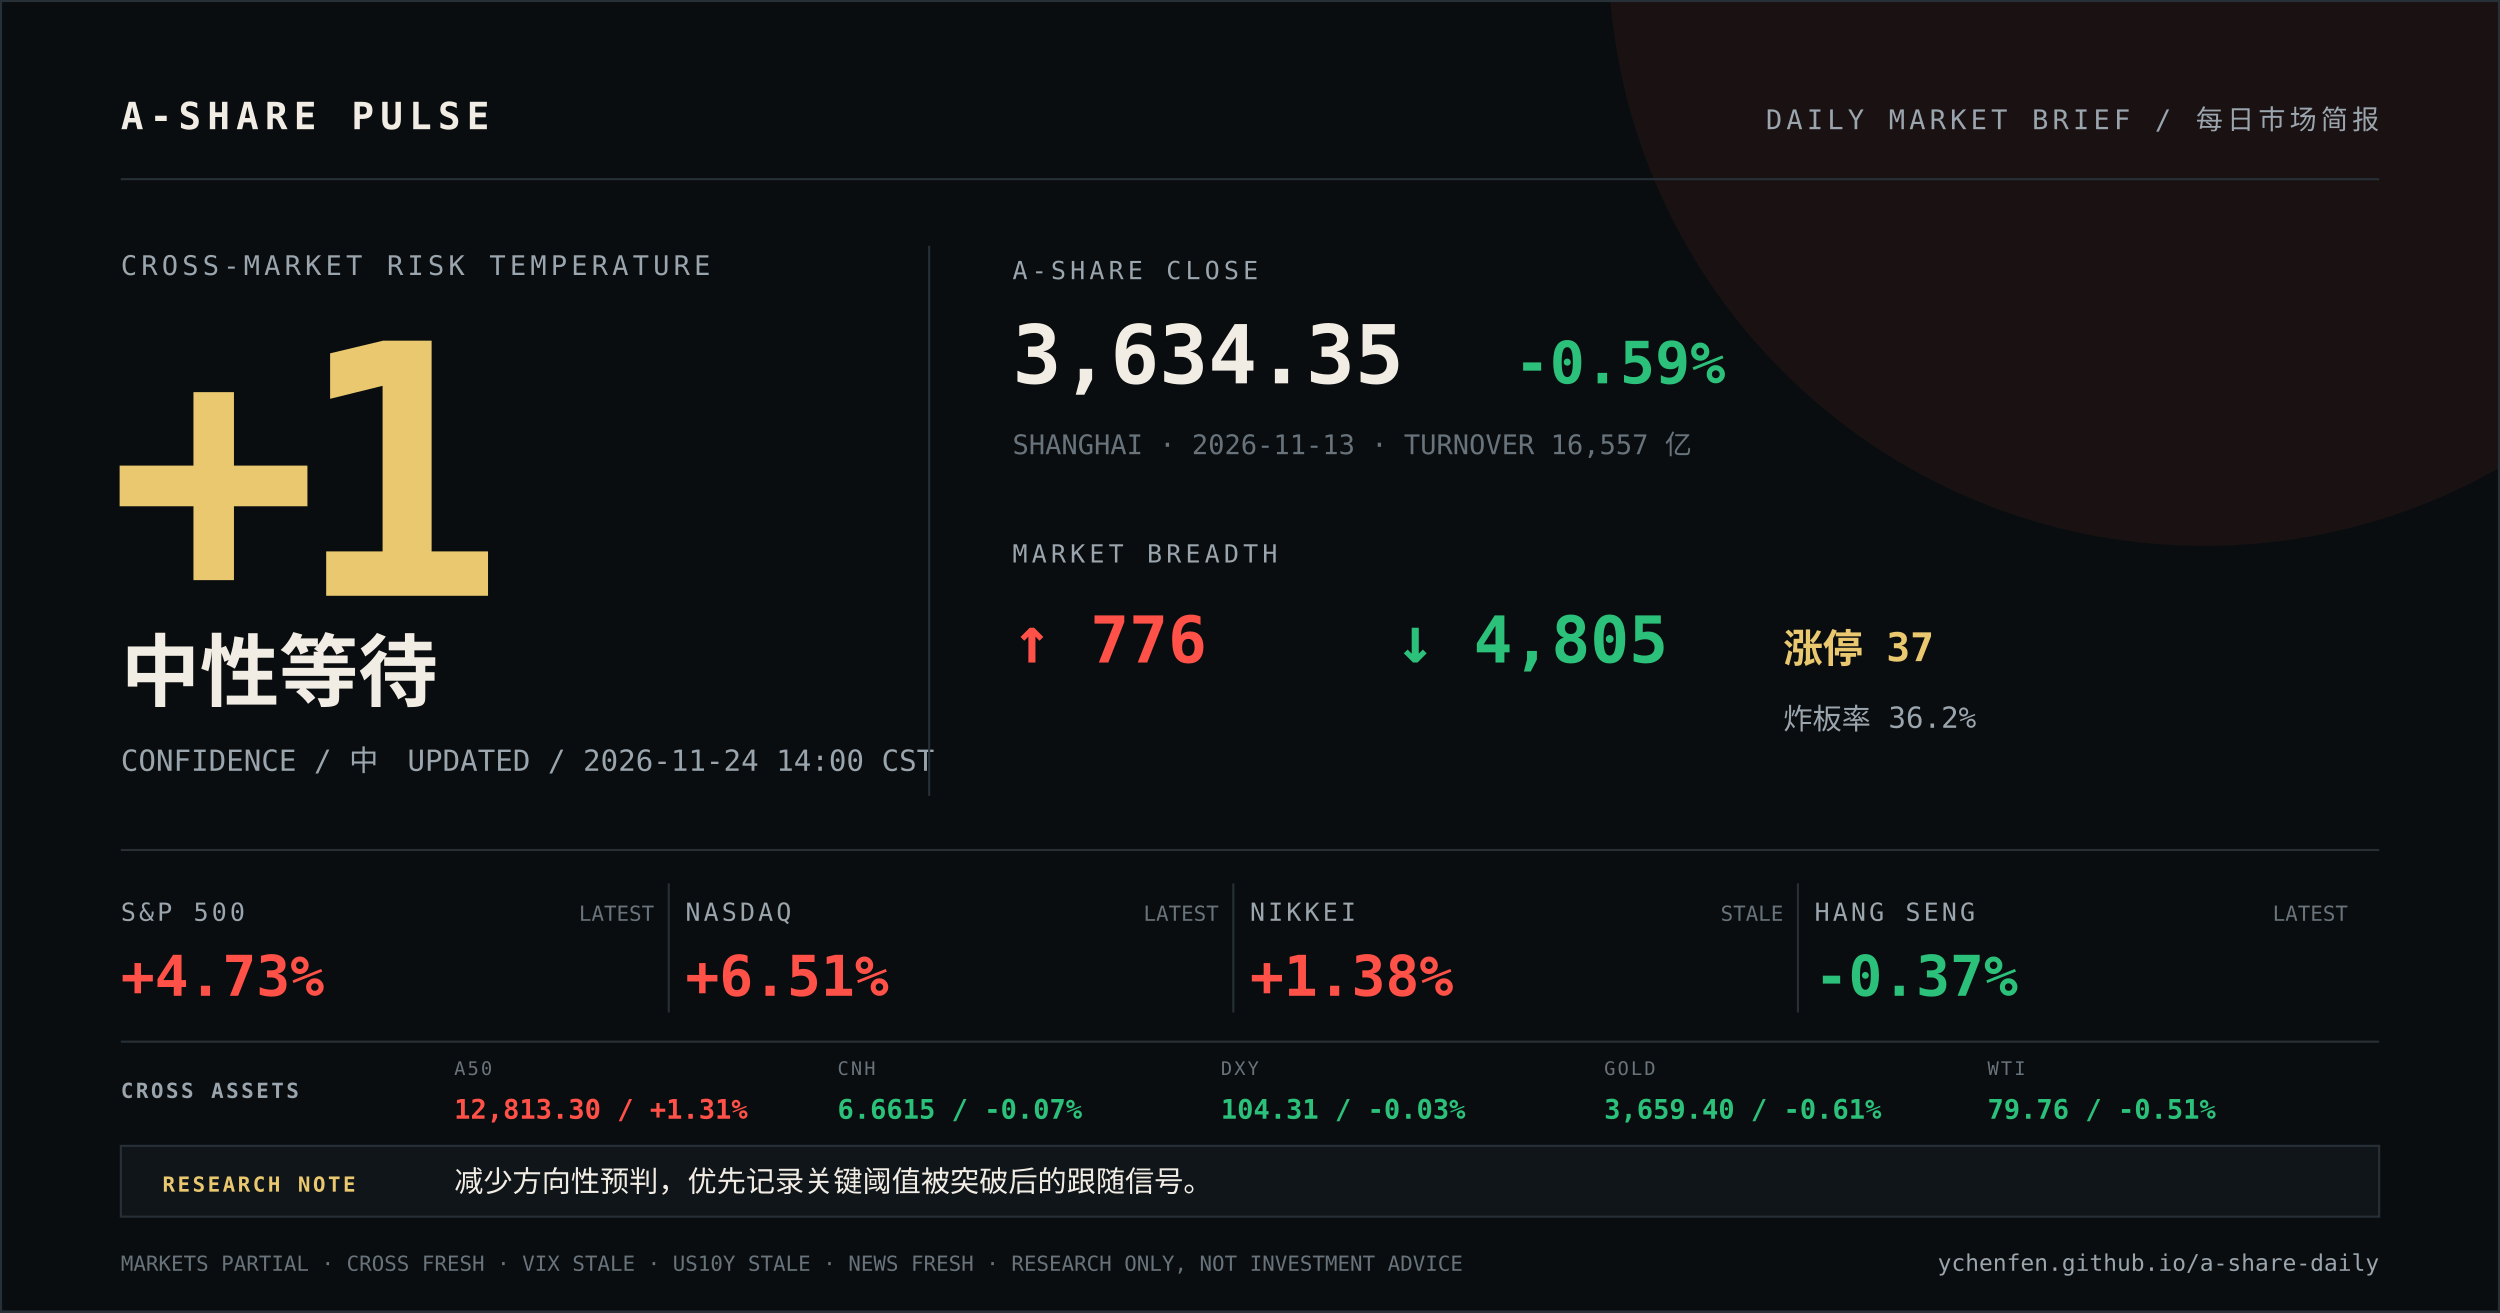
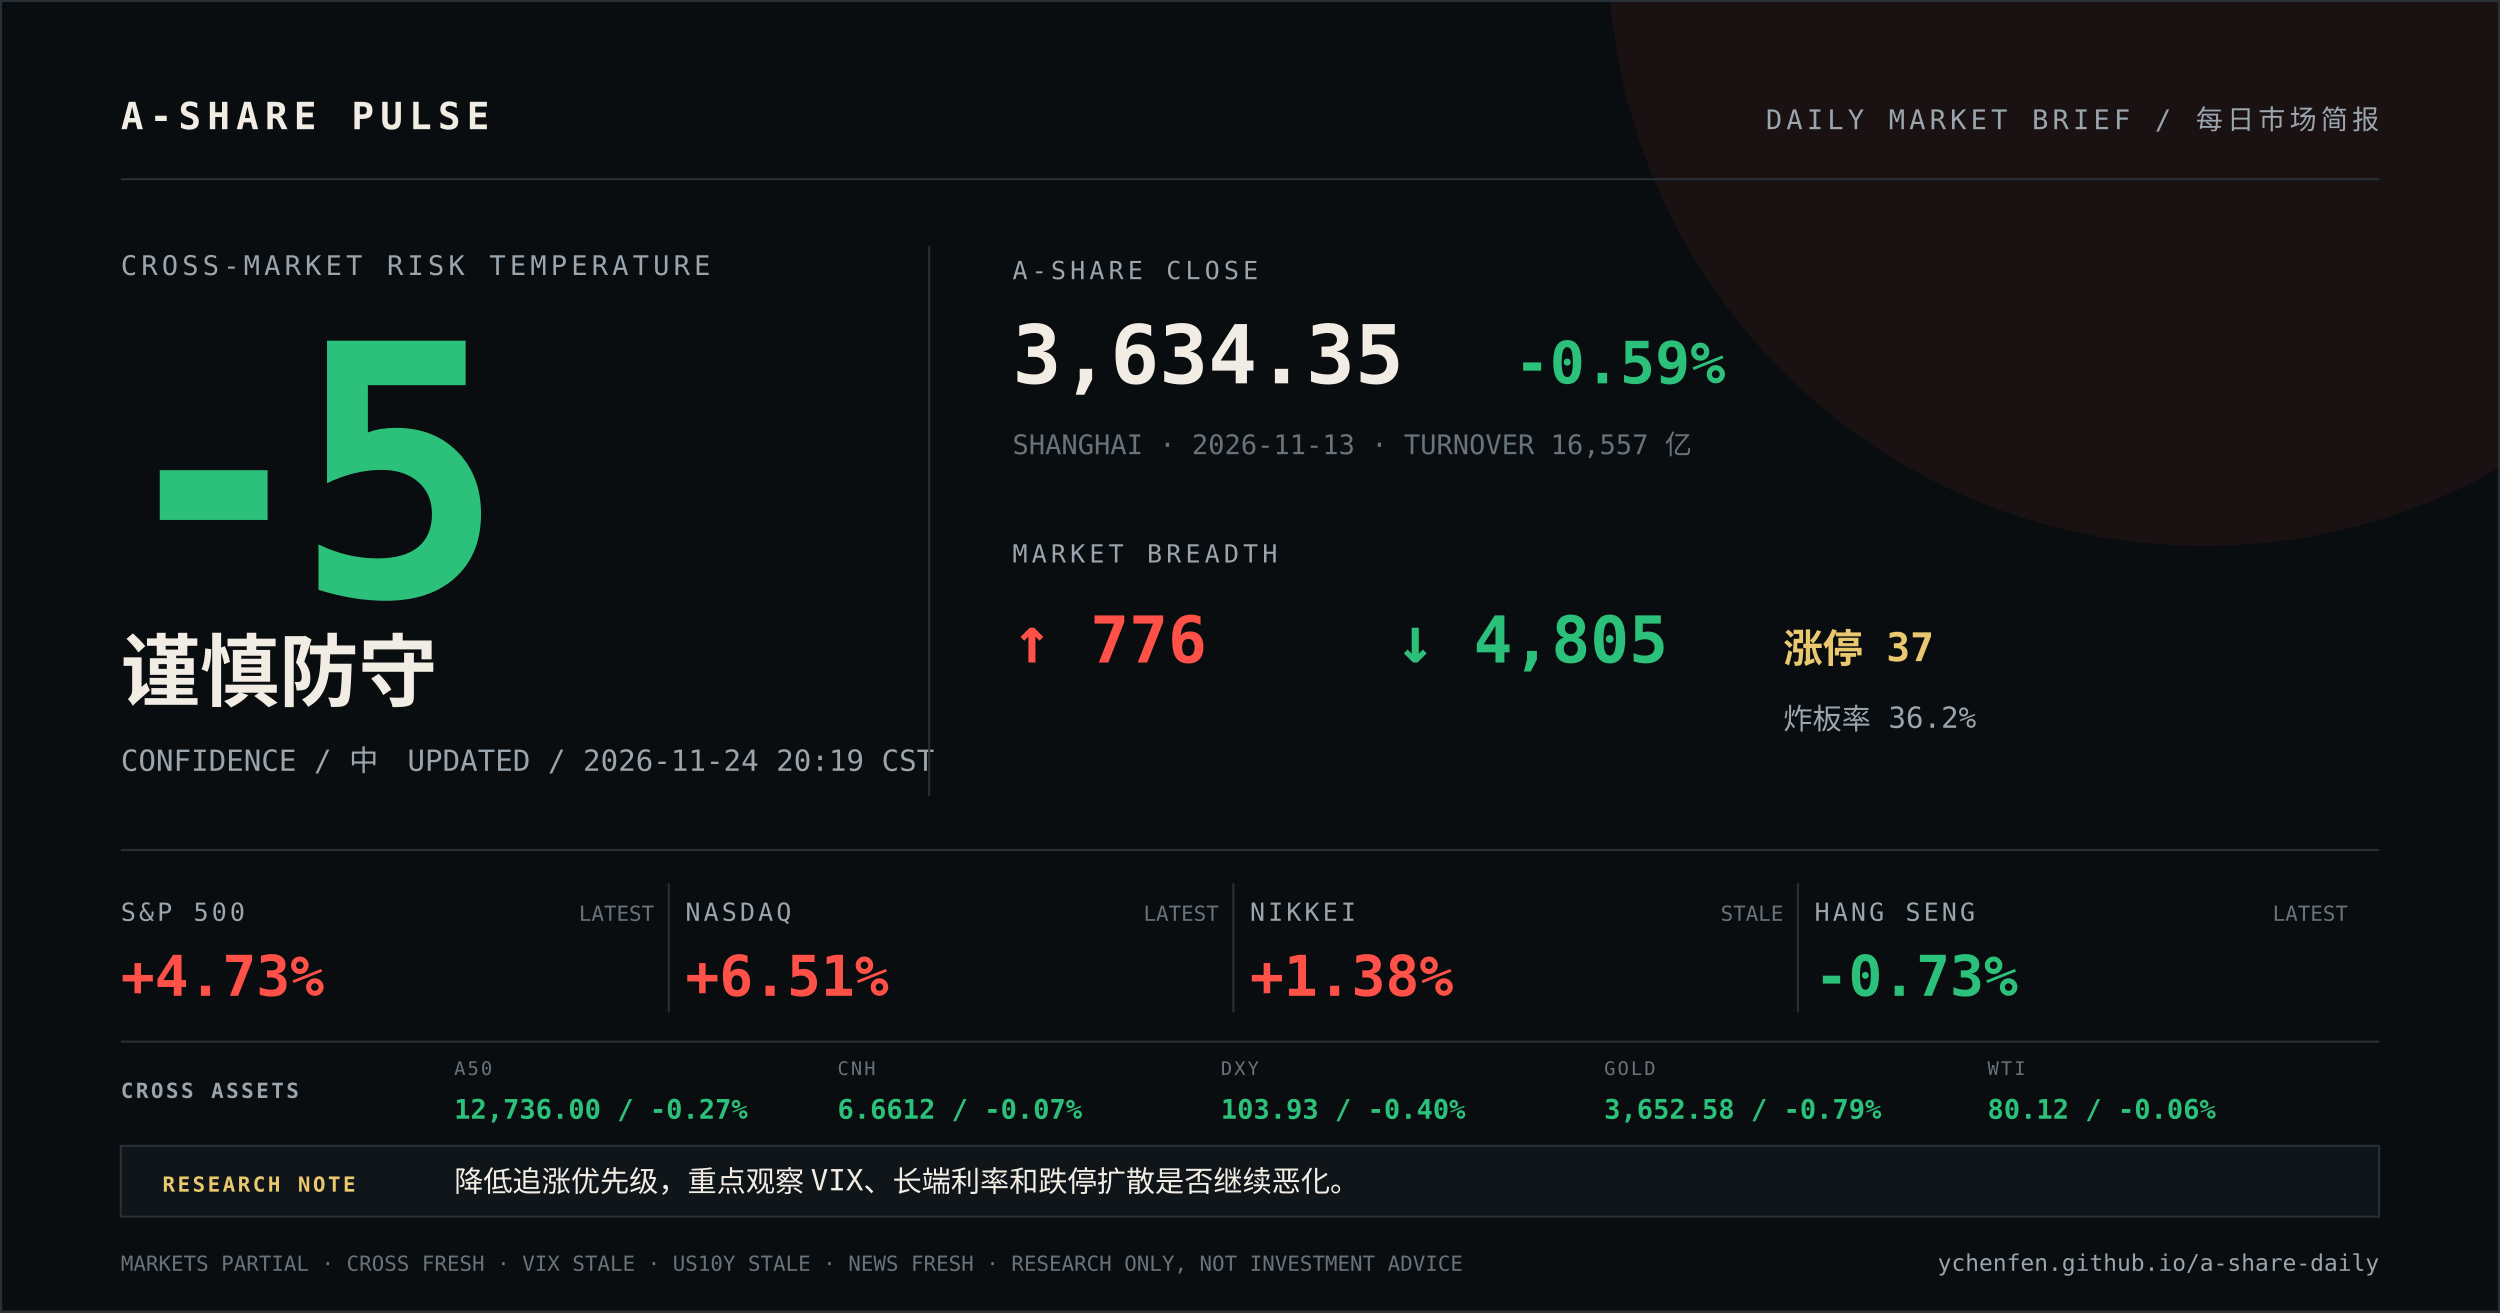
<svg xmlns="http://www.w3.org/2000/svg" width="1200" height="630" viewBox="0 0 1200 630">
  <rect width="1200" height="630" fill="#0a0d0f" />
  <circle cx="1058" cy="-24" r="286" fill="#ff5148" opacity="0.07" />
  <path d="M0 0H1200V630H0Z" fill="none" stroke="#273037" stroke-width="2" />
  <g font-family="DIN Alternate, SFMono-Regular, Menlo, monospace">
    <text x="58" y="62" fill="#f2ede4" font-size="18" font-weight="700" letter-spacing="3">A-SHARE PULSE</text>
    <text x="1142" y="62" fill="#9aa5ad" font-size="13" text-anchor="end" letter-spacing="2">DAILY MARKET BRIEF / 每日市场简报</text>
    <line x1="58" y1="86" x2="1142" y2="86" stroke="#273037" />
    <text x="58" y="132" fill="#9aa5ad" font-size="13" letter-spacing="2">CROSS-MARKET RISK TEMPERATURE</text>
-     <text x="52" y="286" fill="#e9c86f" font-size="168" font-weight="800" letter-spacing="-12">+1</text>
-     <text x="58" y="336" fill="#f2ede4" font-size="38" font-weight="700">中性等待</text>
-     <text x="58" y="370" fill="#9aa5ad" font-size="14">CONFIDENCE / 中　UPDATED / 2026-11-24 14:00 CST</text>
+     <text x="52" y="286" fill="#2cc17a" font-size="168" font-weight="800" letter-spacing="-12">-5</text>
+     <text x="58" y="336" fill="#f2ede4" font-size="38" font-weight="700">谨慎防守</text>
+     <text x="58" y="370" fill="#9aa5ad" font-size="14">CONFIDENCE / 中　UPDATED / 2026-11-24 20:19 CST</text>
    <line x1="446" y1="118" x2="446" y2="382" stroke="#273037" />
    <text x="486" y="134" fill="#9aa5ad" font-size="12" letter-spacing="2">A-SHARE CLOSE</text>
    <text x="486" y="184" fill="#f2ede4" font-size="39" font-weight="700">3,634.35</text>
    <text x="727" y="184" fill="#2cc17a" font-size="28" font-weight="700">-0.59%</text>
    <text x="486" y="218" fill="#68737b" font-size="13">SHANGHAI · 2026-11-13 · TURNOVER 16,557 亿</text>
    <text x="486" y="270" fill="#9aa5ad" font-size="12" letter-spacing="2">MARKET BREADTH</text>
    <text x="486" y="318" fill="#ff5148" font-size="31" font-weight="700">↑ 776</text>
    <text x="670" y="318" fill="#2cc17a" font-size="31" font-weight="700">↓ 4,805</text>
    <text x="856" y="318" fill="#e9c86f" font-size="19" font-weight="700">涨停 37</text>
    <text x="856" y="350" fill="#9aa5ad" font-size="14">炸板率 36.2%</text>
    <line x1="58" y1="408" x2="1142" y2="408" stroke="#273037" />
    <text x="58" y="442" fill="#9aa5ad" font-size="12" letter-spacing="1.5">S&amp;P 500</text>
    <text x="58" y="478" fill="#ff5148" font-size="27" font-weight="700">+4.73%</text>
    <text x="314" y="442" fill="#68737b" font-size="10" text-anchor="end">LATEST</text>
    <line x1="321" y1="424" x2="321" y2="486" stroke="#273037" />
    <text x="329" y="442" fill="#9aa5ad" font-size="12" letter-spacing="1.5">NASDAQ</text>
    <text x="329" y="478" fill="#ff5148" font-size="27" font-weight="700">+6.51%</text>
    <text x="585" y="442" fill="#68737b" font-size="10" text-anchor="end">LATEST</text>
    <line x1="592" y1="424" x2="592" y2="486" stroke="#273037" />
    <text x="600" y="442" fill="#9aa5ad" font-size="12" letter-spacing="1.5">NIKKEI</text>
    <text x="600" y="478" fill="#ff5148" font-size="27" font-weight="700">+1.38%</text>
    <text x="856" y="442" fill="#68737b" font-size="10" text-anchor="end">STALE</text>
    <line x1="863" y1="424" x2="863" y2="486" stroke="#273037" />
    <text x="871" y="442" fill="#9aa5ad" font-size="12" letter-spacing="1.5">HANG SENG</text>
-     <text x="871" y="478" fill="#2cc17a" font-size="27" font-weight="700">-0.37%</text>
+     <text x="871" y="478" fill="#2cc17a" font-size="27" font-weight="700">-0.73%</text>
    <text x="1127" y="442" fill="#68737b" font-size="10" text-anchor="end">LATEST</text>
    <line x1="58" y1="500" x2="1142" y2="500" stroke="#273037" />
    <text x="58" y="527" fill="#9aa5ad" font-size="10" font-weight="700" letter-spacing="1.2">CROSS ASSETS</text>
    <text x="218" y="516" fill="#68737b" font-size="9" letter-spacing="1">A50</text>
-     <text x="218" y="537" fill="#ff5148" font-size="13" font-weight="700">12,813.30 / +1.31%</text>
+     <text x="218" y="537" fill="#2cc17a" font-size="13" font-weight="700">12,736.00 / -0.27%</text>
    <text x="402" y="516" fill="#68737b" font-size="9" letter-spacing="1">CNH</text>
-     <text x="402" y="537" fill="#2cc17a" font-size="13" font-weight="700">6.6615 / -0.07%</text>
+     <text x="402" y="537" fill="#2cc17a" font-size="13" font-weight="700">6.6612 / -0.07%</text>
    <text x="586" y="516" fill="#68737b" font-size="9" letter-spacing="1">DXY</text>
-     <text x="586" y="537" fill="#2cc17a" font-size="13" font-weight="700">104.31 / -0.03%</text>
+     <text x="586" y="537" fill="#2cc17a" font-size="13" font-weight="700">103.93 / -0.40%</text>
    <text x="770" y="516" fill="#68737b" font-size="9" letter-spacing="1">GOLD</text>
-     <text x="770" y="537" fill="#2cc17a" font-size="13" font-weight="700">3,659.40 / -0.61%</text>
+     <text x="770" y="537" fill="#2cc17a" font-size="13" font-weight="700">3,652.58 / -0.79%</text>
    <text x="954" y="516" fill="#68737b" font-size="9" letter-spacing="1">WTI</text>
-     <text x="954" y="537" fill="#2cc17a" font-size="13" font-weight="700">79.76 / -0.51%</text>
+     <text x="954" y="537" fill="#2cc17a" font-size="13" font-weight="700">80.12 / -0.06%</text>
    <rect x="58" y="550" width="1084" height="34" fill="#101519" stroke="#273037" />
    <text x="78" y="572" fill="#e9c86f" font-size="10" font-weight="700" letter-spacing="1.2">RESEARCH NOTE</text>
-     <text x="218" y="572" fill="#f2ede4" font-size="14">减少方向性预判，优先记录关键阈值被突破后的跟随信号。</text>
+     <text x="218" y="572" fill="#f2ede4" font-size="14">降低追涨优先级，重点观察 VIX、长端利率和跌停扩散是否继续恶化。</text>
    <text x="58" y="610" fill="#68737b" font-size="10">MARKETS PARTIAL · CROSS FRESH · VIX STALE · US10Y STALE · NEWS FRESH · RESEARCH ONLY, NOT INVESTMENT ADVICE</text>
    <text x="1142" y="610" fill="#9aa5ad" font-size="11" text-anchor="end">ychenfen.github.io/a-share-daily</text>
  </g>
</svg>
